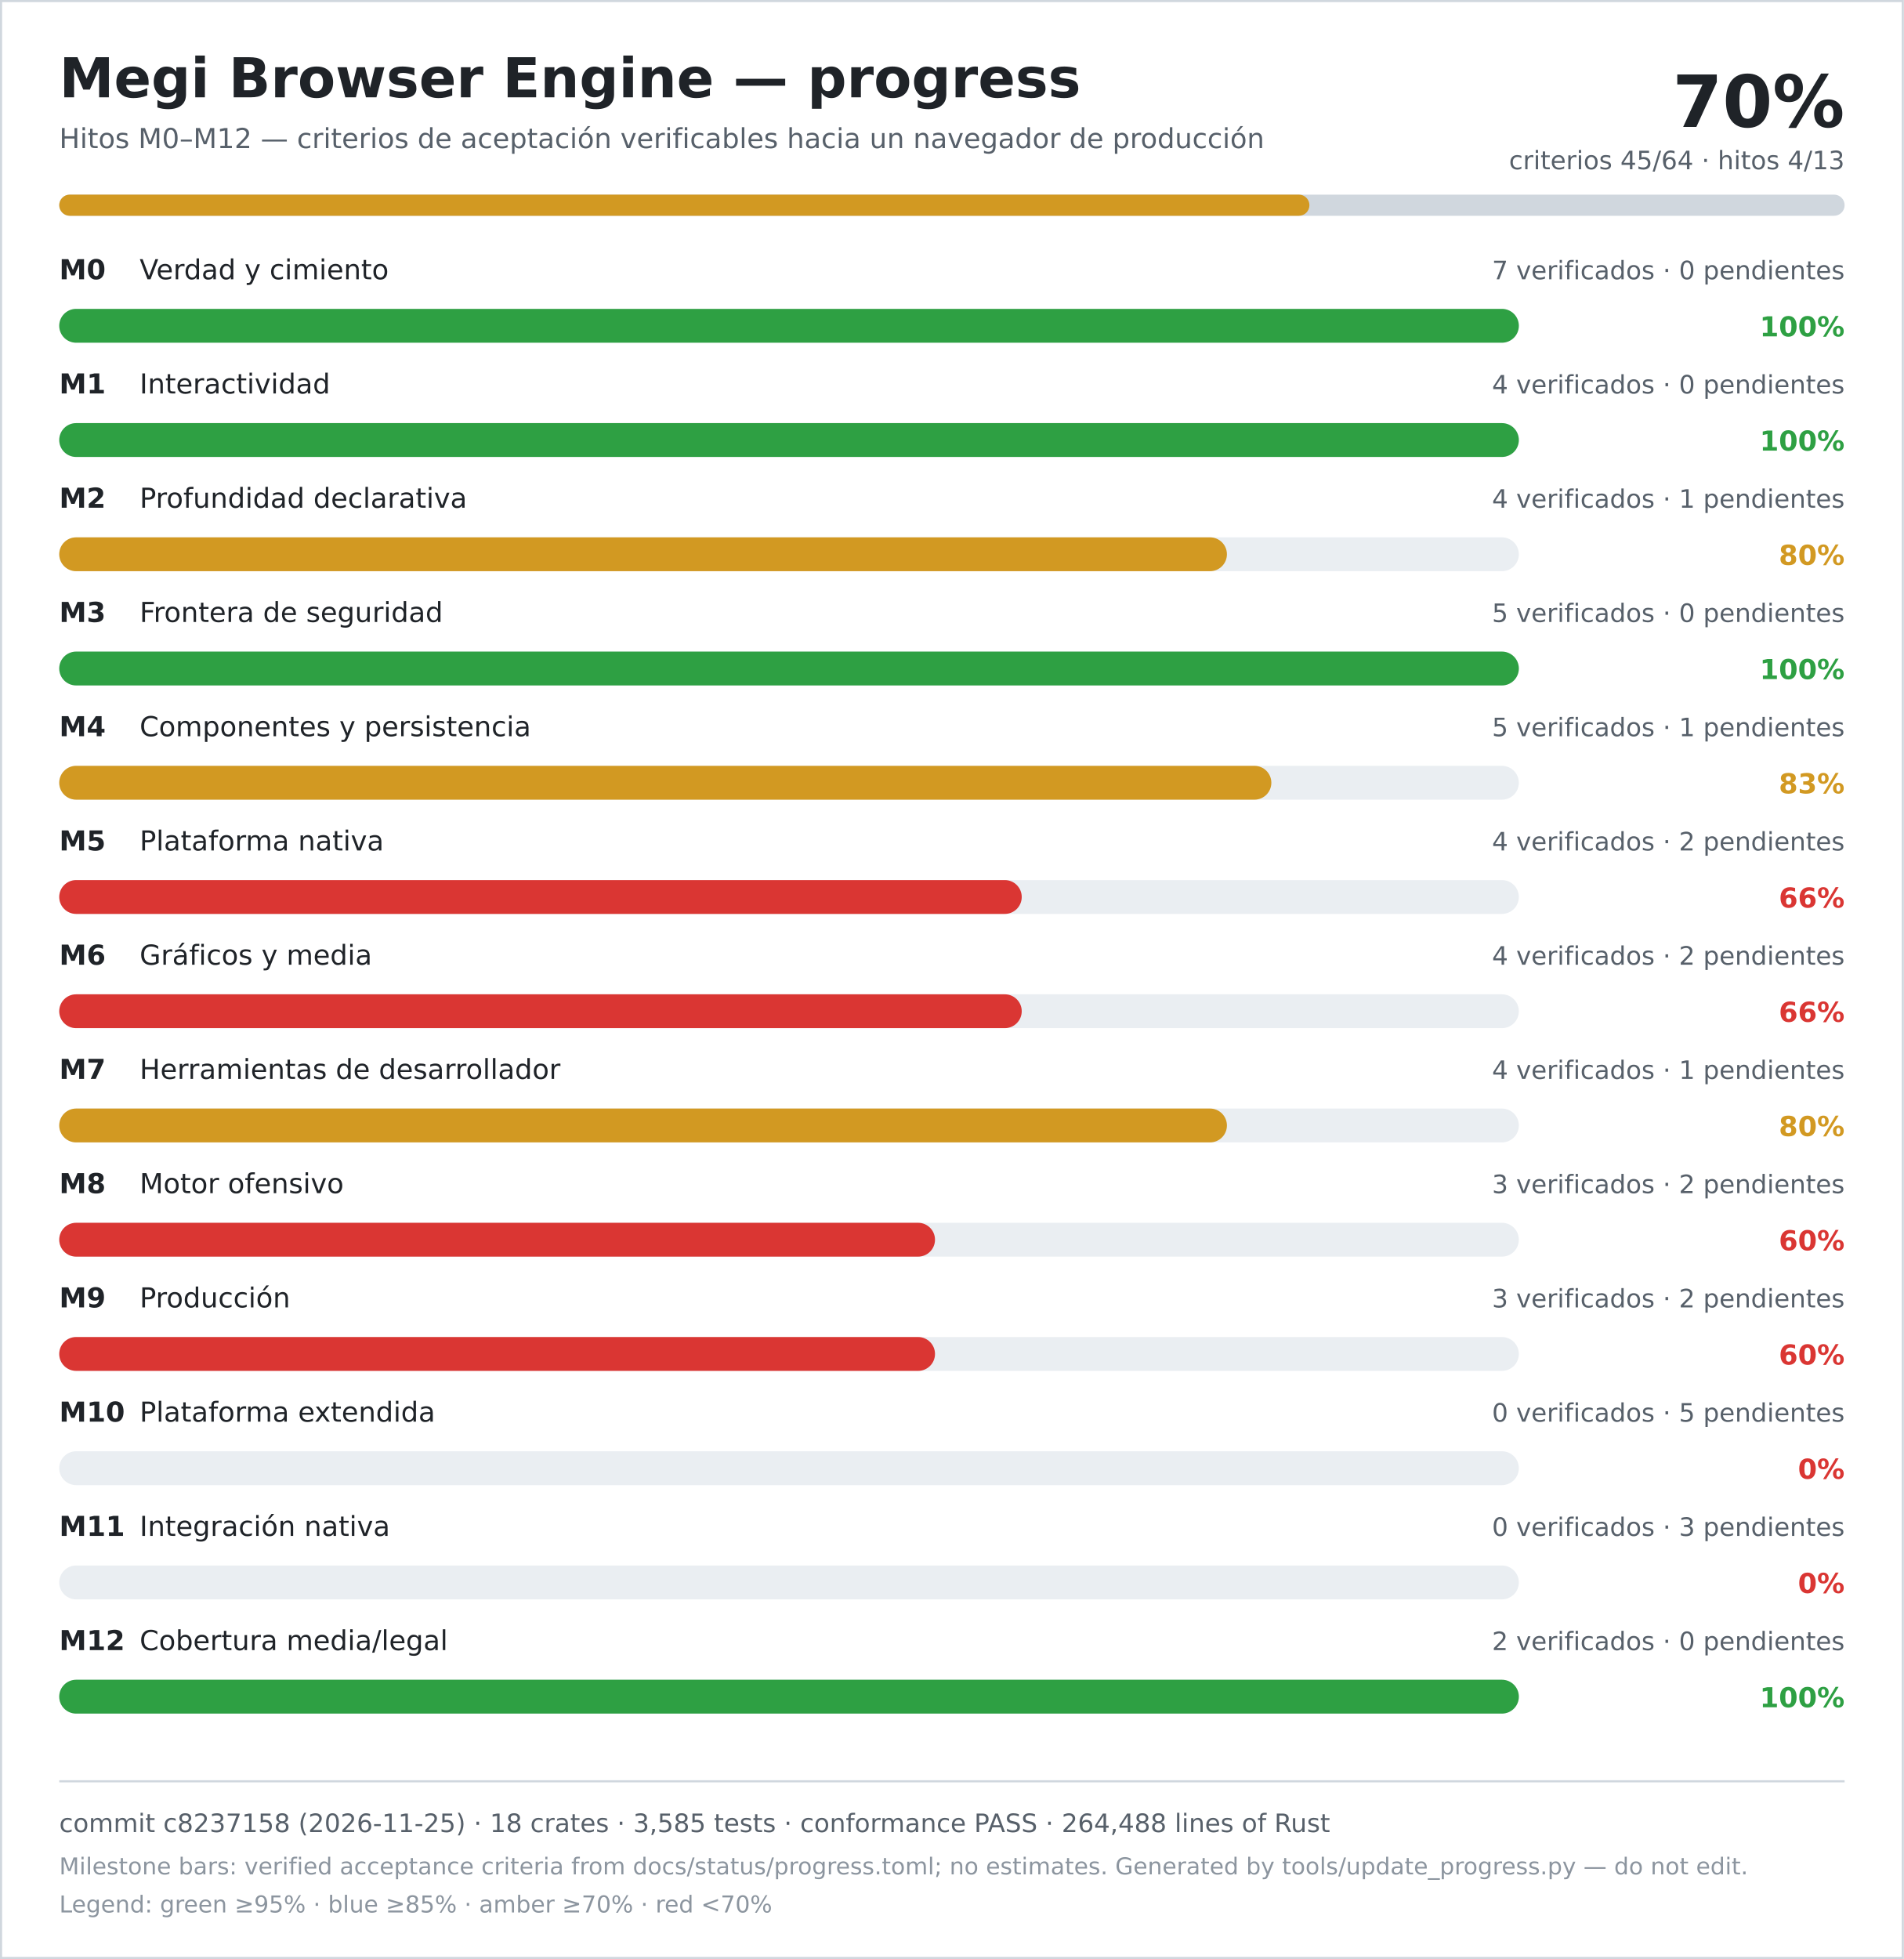
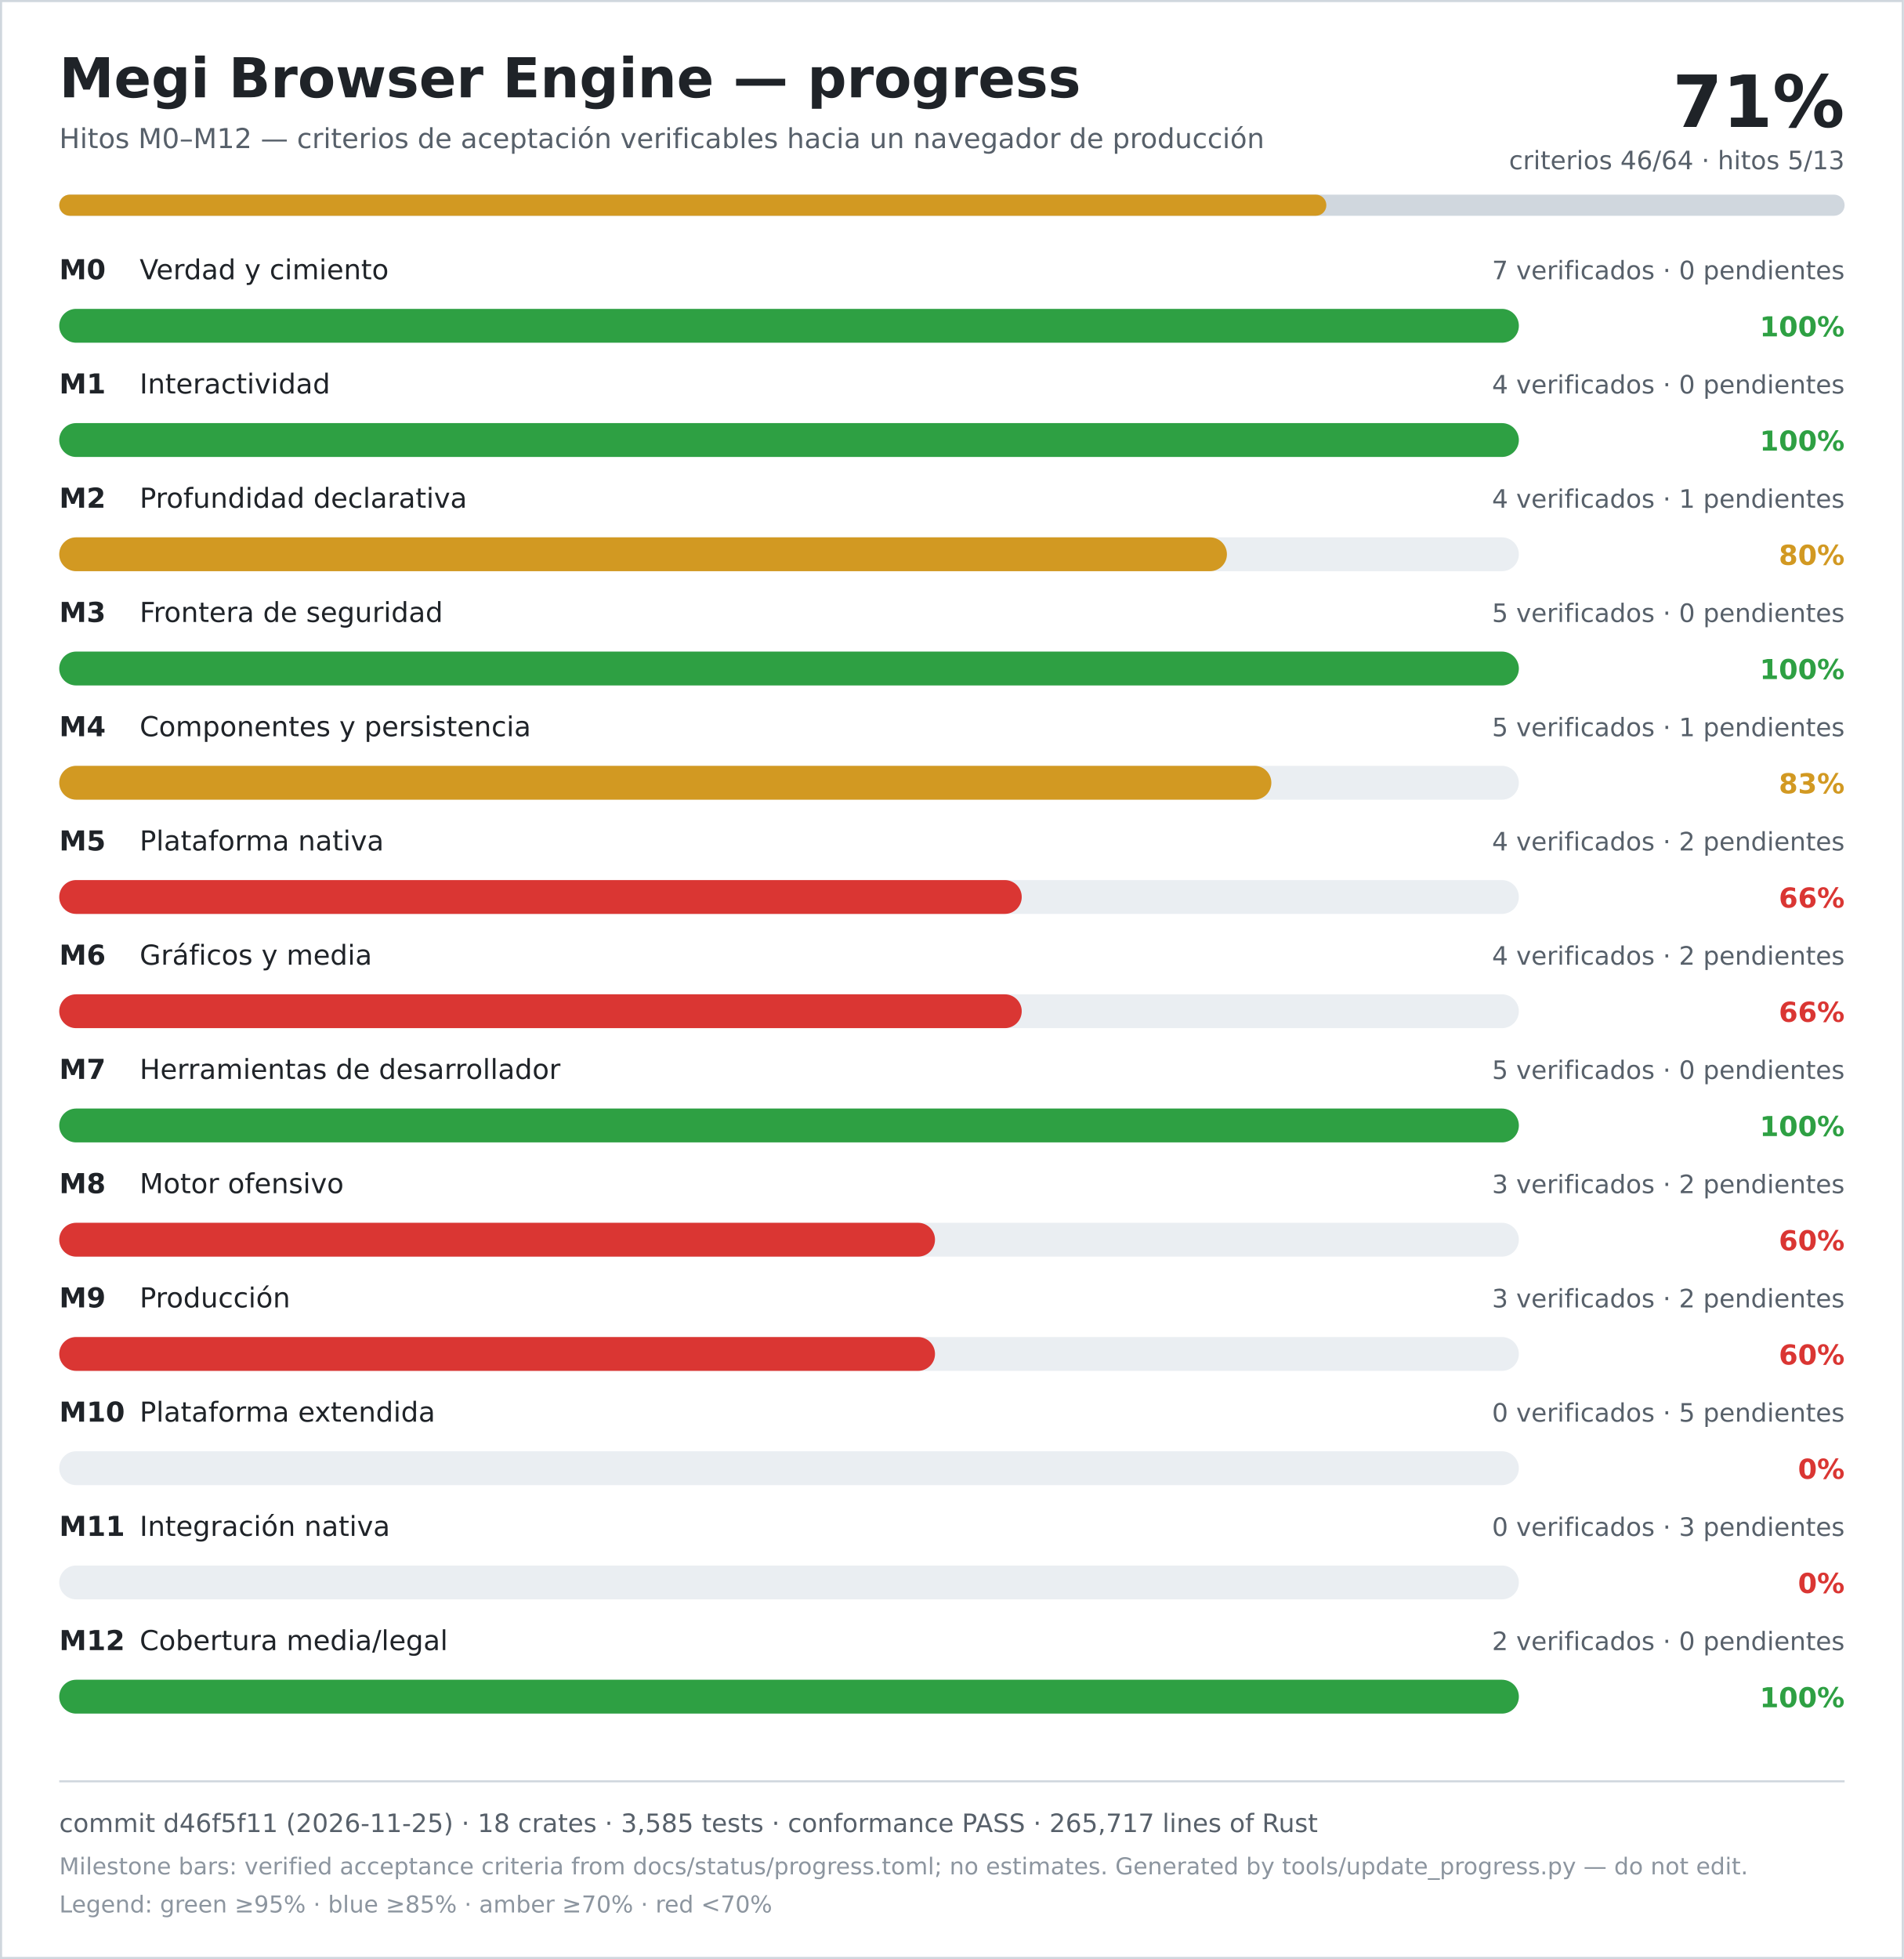
<svg xmlns="http://www.w3.org/2000/svg" width="900" height="926" viewBox="0 0 900 926" role="img" aria-labelledby="title desc">
  <rect width="900" height="926" fill="#ffffff" />
  <rect x="0.5" y="0.5" width="899" height="925" fill="none" stroke="#d0d7de" />
  <text x="28" y="46" font-family="DejaVu Sans, Verdana, sans-serif" font-size="26" font-weight="700" fill="#1f2328">Megi Browser Engine — progress</text>
  <text x="28" y="70" font-family="DejaVu Sans, Verdana, sans-serif" font-size="13" fill="#57606a">Hitos M0–M12 — criterios de aceptación verificables hacia un navegador de producción</text>
-   <text x="872" y="60" text-anchor="end" font-family="DejaVu Sans, Verdana, sans-serif" font-size="34" font-weight="700" fill="#1f2328">70%</text>
-   <text x="872" y="80" text-anchor="end" font-family="DejaVu Sans, Verdana, sans-serif" font-size="12" fill="#57606a">criterios 45/64 · hitos 4/13</text>
+   <text x="872" y="60" text-anchor="end" font-family="DejaVu Sans, Verdana, sans-serif" font-size="34" font-weight="700" fill="#1f2328">71%</text>
+   <text x="872" y="80" text-anchor="end" font-family="DejaVu Sans, Verdana, sans-serif" font-size="12" fill="#57606a">criterios 46/64 · hitos 5/13</text>
  <rect x="28" y="92" width="844" height="10" rx="5" fill="#d0d7de" />
-   <rect x="28" y="92" width="591" height="10" rx="5" fill="#d29922" />
+   <rect x="28" y="92" width="599" height="10" rx="5" fill="#d29922" />
  <text x="28" y="132" font-family="DejaVu Sans, Verdana, sans-serif" font-size="13" font-weight="700" fill="#1f2328">M0</text>
  <text x="66" y="132" font-family="DejaVu Sans, Verdana, sans-serif" font-size="13" fill="#1f2328">Verdad y cimiento</text>
  <text x="872" y="132" text-anchor="end" font-family="DejaVu Sans, Verdana, sans-serif" font-size="12" fill="#57606a">7 verificados · 0 pendientes</text>
  <rect x="28" y="146" width="690" height="16" rx="8" fill="#eaeef2" />
  <rect x="28" y="146" width="690" height="16" rx="8" fill="#2ea043" />
  <text x="872" y="159" text-anchor="end" font-family="DejaVu Sans, Verdana, sans-serif" font-size="13" font-weight="700" fill="#2ea043">100%</text>
  <text x="28" y="186" font-family="DejaVu Sans, Verdana, sans-serif" font-size="13" font-weight="700" fill="#1f2328">M1</text>
  <text x="66" y="186" font-family="DejaVu Sans, Verdana, sans-serif" font-size="13" fill="#1f2328">Interactividad</text>
  <text x="872" y="186" text-anchor="end" font-family="DejaVu Sans, Verdana, sans-serif" font-size="12" fill="#57606a">4 verificados · 0 pendientes</text>
  <rect x="28" y="200" width="690" height="16" rx="8" fill="#eaeef2" />
  <rect x="28" y="200" width="690" height="16" rx="8" fill="#2ea043" />
  <text x="872" y="213" text-anchor="end" font-family="DejaVu Sans, Verdana, sans-serif" font-size="13" font-weight="700" fill="#2ea043">100%</text>
  <text x="28" y="240" font-family="DejaVu Sans, Verdana, sans-serif" font-size="13" font-weight="700" fill="#1f2328">M2</text>
  <text x="66" y="240" font-family="DejaVu Sans, Verdana, sans-serif" font-size="13" fill="#1f2328">Profundidad declarativa</text>
  <text x="872" y="240" text-anchor="end" font-family="DejaVu Sans, Verdana, sans-serif" font-size="12" fill="#57606a">4 verificados · 1 pendientes</text>
  <rect x="28" y="254" width="690" height="16" rx="8" fill="#eaeef2" />
  <rect x="28" y="254" width="552" height="16" rx="8" fill="#d29922" />
  <text x="872" y="267" text-anchor="end" font-family="DejaVu Sans, Verdana, sans-serif" font-size="13" font-weight="700" fill="#d29922">80%</text>
  <text x="28" y="294" font-family="DejaVu Sans, Verdana, sans-serif" font-size="13" font-weight="700" fill="#1f2328">M3</text>
  <text x="66" y="294" font-family="DejaVu Sans, Verdana, sans-serif" font-size="13" fill="#1f2328">Frontera de seguridad</text>
  <text x="872" y="294" text-anchor="end" font-family="DejaVu Sans, Verdana, sans-serif" font-size="12" fill="#57606a">5 verificados · 0 pendientes</text>
  <rect x="28" y="308" width="690" height="16" rx="8" fill="#eaeef2" />
  <rect x="28" y="308" width="690" height="16" rx="8" fill="#2ea043" />
  <text x="872" y="321" text-anchor="end" font-family="DejaVu Sans, Verdana, sans-serif" font-size="13" font-weight="700" fill="#2ea043">100%</text>
  <text x="28" y="348" font-family="DejaVu Sans, Verdana, sans-serif" font-size="13" font-weight="700" fill="#1f2328">M4</text>
  <text x="66" y="348" font-family="DejaVu Sans, Verdana, sans-serif" font-size="13" fill="#1f2328">Componentes y persistencia</text>
  <text x="872" y="348" text-anchor="end" font-family="DejaVu Sans, Verdana, sans-serif" font-size="12" fill="#57606a">5 verificados · 1 pendientes</text>
  <rect x="28" y="362" width="690" height="16" rx="8" fill="#eaeef2" />
  <rect x="28" y="362" width="573" height="16" rx="8" fill="#d29922" />
  <text x="872" y="375" text-anchor="end" font-family="DejaVu Sans, Verdana, sans-serif" font-size="13" font-weight="700" fill="#d29922">83%</text>
  <text x="28" y="402" font-family="DejaVu Sans, Verdana, sans-serif" font-size="13" font-weight="700" fill="#1f2328">M5</text>
  <text x="66" y="402" font-family="DejaVu Sans, Verdana, sans-serif" font-size="13" fill="#1f2328">Plataforma nativa</text>
  <text x="872" y="402" text-anchor="end" font-family="DejaVu Sans, Verdana, sans-serif" font-size="12" fill="#57606a">4 verificados · 2 pendientes</text>
  <rect x="28" y="416" width="690" height="16" rx="8" fill="#eaeef2" />
  <rect x="28" y="416" width="455" height="16" rx="8" fill="#da3633" />
  <text x="872" y="429" text-anchor="end" font-family="DejaVu Sans, Verdana, sans-serif" font-size="13" font-weight="700" fill="#da3633">66%</text>
  <text x="28" y="456" font-family="DejaVu Sans, Verdana, sans-serif" font-size="13" font-weight="700" fill="#1f2328">M6</text>
  <text x="66" y="456" font-family="DejaVu Sans, Verdana, sans-serif" font-size="13" fill="#1f2328">Gráficos y media</text>
  <text x="872" y="456" text-anchor="end" font-family="DejaVu Sans, Verdana, sans-serif" font-size="12" fill="#57606a">4 verificados · 2 pendientes</text>
  <rect x="28" y="470" width="690" height="16" rx="8" fill="#eaeef2" />
  <rect x="28" y="470" width="455" height="16" rx="8" fill="#da3633" />
  <text x="872" y="483" text-anchor="end" font-family="DejaVu Sans, Verdana, sans-serif" font-size="13" font-weight="700" fill="#da3633">66%</text>
  <text x="28" y="510" font-family="DejaVu Sans, Verdana, sans-serif" font-size="13" font-weight="700" fill="#1f2328">M7</text>
  <text x="66" y="510" font-family="DejaVu Sans, Verdana, sans-serif" font-size="13" fill="#1f2328">Herramientas de desarrollador</text>
-   <text x="872" y="510" text-anchor="end" font-family="DejaVu Sans, Verdana, sans-serif" font-size="12" fill="#57606a">4 verificados · 1 pendientes</text>
+   <text x="872" y="510" text-anchor="end" font-family="DejaVu Sans, Verdana, sans-serif" font-size="12" fill="#57606a">5 verificados · 0 pendientes</text>
  <rect x="28" y="524" width="690" height="16" rx="8" fill="#eaeef2" />
-   <rect x="28" y="524" width="552" height="16" rx="8" fill="#d29922" />
-   <text x="872" y="537" text-anchor="end" font-family="DejaVu Sans, Verdana, sans-serif" font-size="13" font-weight="700" fill="#d29922">80%</text>
+   <rect x="28" y="524" width="690" height="16" rx="8" fill="#2ea043" />
+   <text x="872" y="537" text-anchor="end" font-family="DejaVu Sans, Verdana, sans-serif" font-size="13" font-weight="700" fill="#2ea043">100%</text>
  <text x="28" y="564" font-family="DejaVu Sans, Verdana, sans-serif" font-size="13" font-weight="700" fill="#1f2328">M8</text>
  <text x="66" y="564" font-family="DejaVu Sans, Verdana, sans-serif" font-size="13" fill="#1f2328">Motor ofensivo</text>
  <text x="872" y="564" text-anchor="end" font-family="DejaVu Sans, Verdana, sans-serif" font-size="12" fill="#57606a">3 verificados · 2 pendientes</text>
  <rect x="28" y="578" width="690" height="16" rx="8" fill="#eaeef2" />
  <rect x="28" y="578" width="414" height="16" rx="8" fill="#da3633" />
  <text x="872" y="591" text-anchor="end" font-family="DejaVu Sans, Verdana, sans-serif" font-size="13" font-weight="700" fill="#da3633">60%</text>
  <text x="28" y="618" font-family="DejaVu Sans, Verdana, sans-serif" font-size="13" font-weight="700" fill="#1f2328">M9</text>
  <text x="66" y="618" font-family="DejaVu Sans, Verdana, sans-serif" font-size="13" fill="#1f2328">Producción</text>
  <text x="872" y="618" text-anchor="end" font-family="DejaVu Sans, Verdana, sans-serif" font-size="12" fill="#57606a">3 verificados · 2 pendientes</text>
  <rect x="28" y="632" width="690" height="16" rx="8" fill="#eaeef2" />
  <rect x="28" y="632" width="414" height="16" rx="8" fill="#da3633" />
  <text x="872" y="645" text-anchor="end" font-family="DejaVu Sans, Verdana, sans-serif" font-size="13" font-weight="700" fill="#da3633">60%</text>
  <text x="28" y="672" font-family="DejaVu Sans, Verdana, sans-serif" font-size="13" font-weight="700" fill="#1f2328">M10</text>
  <text x="66" y="672" font-family="DejaVu Sans, Verdana, sans-serif" font-size="13" fill="#1f2328">Plataforma extendida</text>
  <text x="872" y="672" text-anchor="end" font-family="DejaVu Sans, Verdana, sans-serif" font-size="12" fill="#57606a">0 verificados · 5 pendientes</text>
  <rect x="28" y="686" width="690" height="16" rx="8" fill="#eaeef2" />
  <rect x="28" y="686" width="0" height="16" rx="8" fill="#da3633" />
  <text x="872" y="699" text-anchor="end" font-family="DejaVu Sans, Verdana, sans-serif" font-size="13" font-weight="700" fill="#da3633">0%</text>
  <text x="28" y="726" font-family="DejaVu Sans, Verdana, sans-serif" font-size="13" font-weight="700" fill="#1f2328">M11</text>
  <text x="66" y="726" font-family="DejaVu Sans, Verdana, sans-serif" font-size="13" fill="#1f2328">Integración nativa</text>
  <text x="872" y="726" text-anchor="end" font-family="DejaVu Sans, Verdana, sans-serif" font-size="12" fill="#57606a">0 verificados · 3 pendientes</text>
  <rect x="28" y="740" width="690" height="16" rx="8" fill="#eaeef2" />
  <rect x="28" y="740" width="0" height="16" rx="8" fill="#da3633" />
  <text x="872" y="753" text-anchor="end" font-family="DejaVu Sans, Verdana, sans-serif" font-size="13" font-weight="700" fill="#da3633">0%</text>
  <text x="28" y="780" font-family="DejaVu Sans, Verdana, sans-serif" font-size="13" font-weight="700" fill="#1f2328">M12</text>
  <text x="66" y="780" font-family="DejaVu Sans, Verdana, sans-serif" font-size="13" fill="#1f2328">Cobertura media/legal</text>
  <text x="872" y="780" text-anchor="end" font-family="DejaVu Sans, Verdana, sans-serif" font-size="12" fill="#57606a">2 verificados · 0 pendientes</text>
  <rect x="28" y="794" width="690" height="16" rx="8" fill="#eaeef2" />
  <rect x="28" y="794" width="690" height="16" rx="8" fill="#2ea043" />
  <text x="872" y="807" text-anchor="end" font-family="DejaVu Sans, Verdana, sans-serif" font-size="13" font-weight="700" fill="#2ea043">100%</text>
  <line x1="28" y1="842" x2="872" y2="842" stroke="#d0d7de" />
-   <text x="28" y="866" font-family="DejaVu Sans, Verdana, sans-serif" font-size="12" fill="#57606a">commit c8237158 (2026-11-25) · 18 crates · 3,585 tests · conformance PASS · 264,488 lines of Rust</text>
+   <text x="28" y="866" font-family="DejaVu Sans, Verdana, sans-serif" font-size="12" fill="#57606a">commit d46f5f11 (2026-11-25) · 18 crates · 3,585 tests · conformance PASS · 265,717 lines of Rust</text>
  <text x="28" y="886" font-family="DejaVu Sans, Verdana, sans-serif" font-size="11" fill="#8c959f">Milestone bars: verified acceptance criteria from docs/status/progress.toml; no estimates. Generated by tools/update_progress.py — do not edit.</text>
  <text x="28" y="904" font-family="DejaVu Sans, Verdana, sans-serif" font-size="11" fill="#8c959f">Legend: green ≥95% · blue ≥85% · amber ≥70% · red &lt;70%</text>
</svg>
